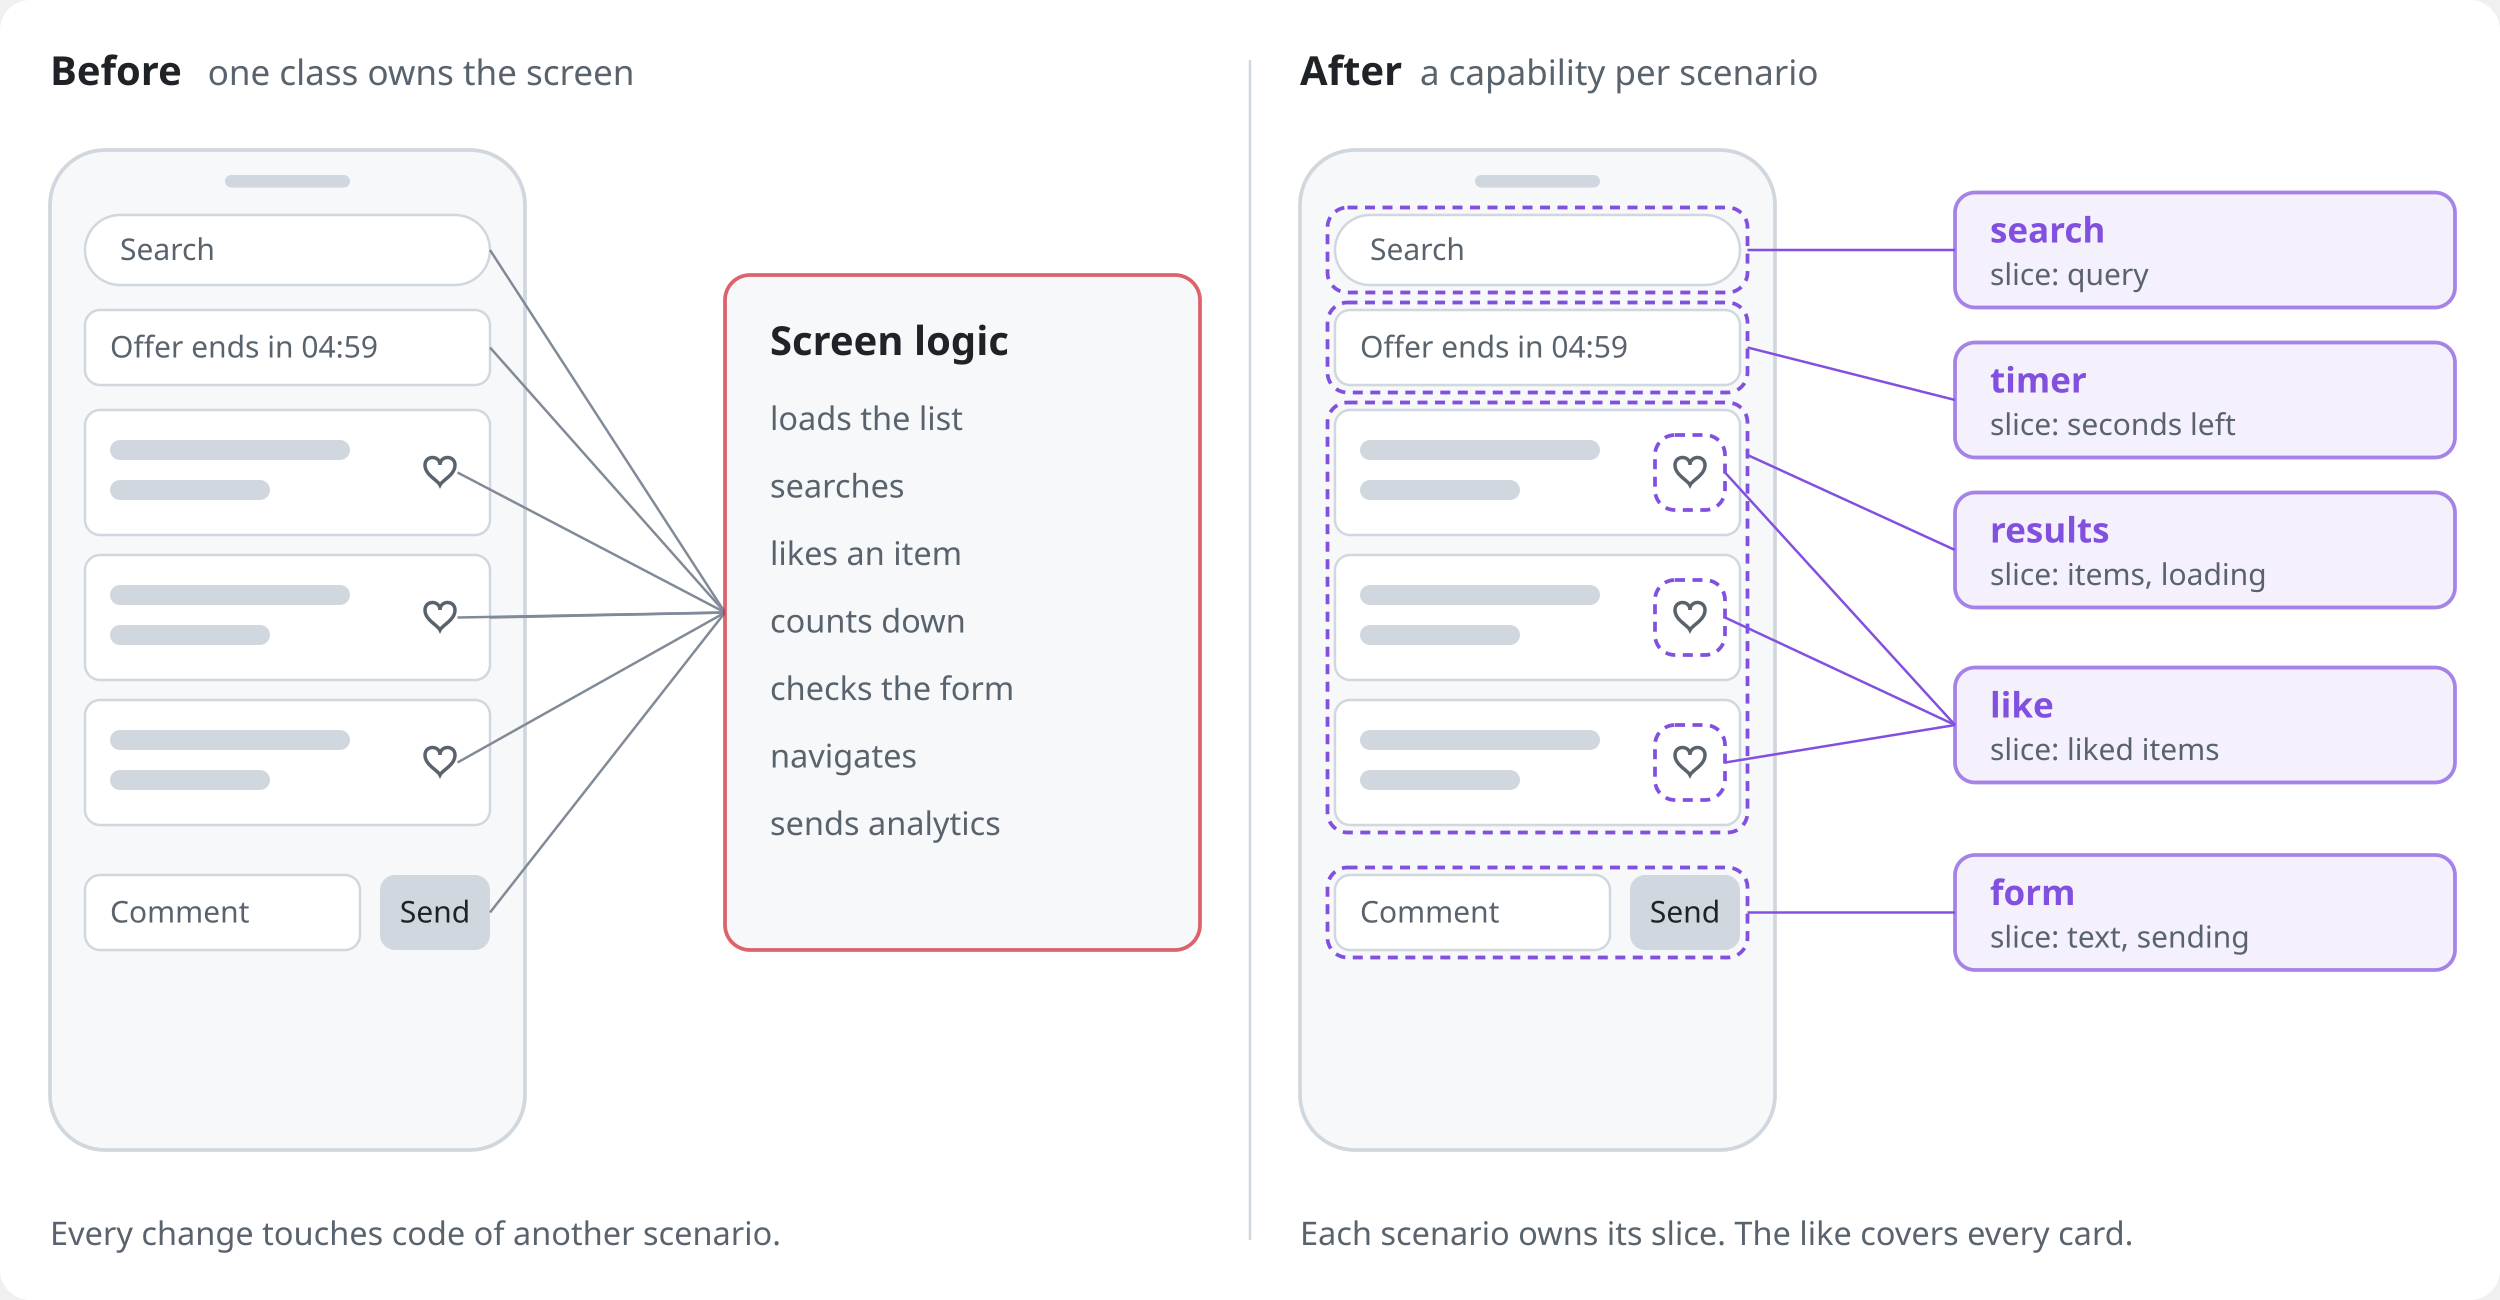
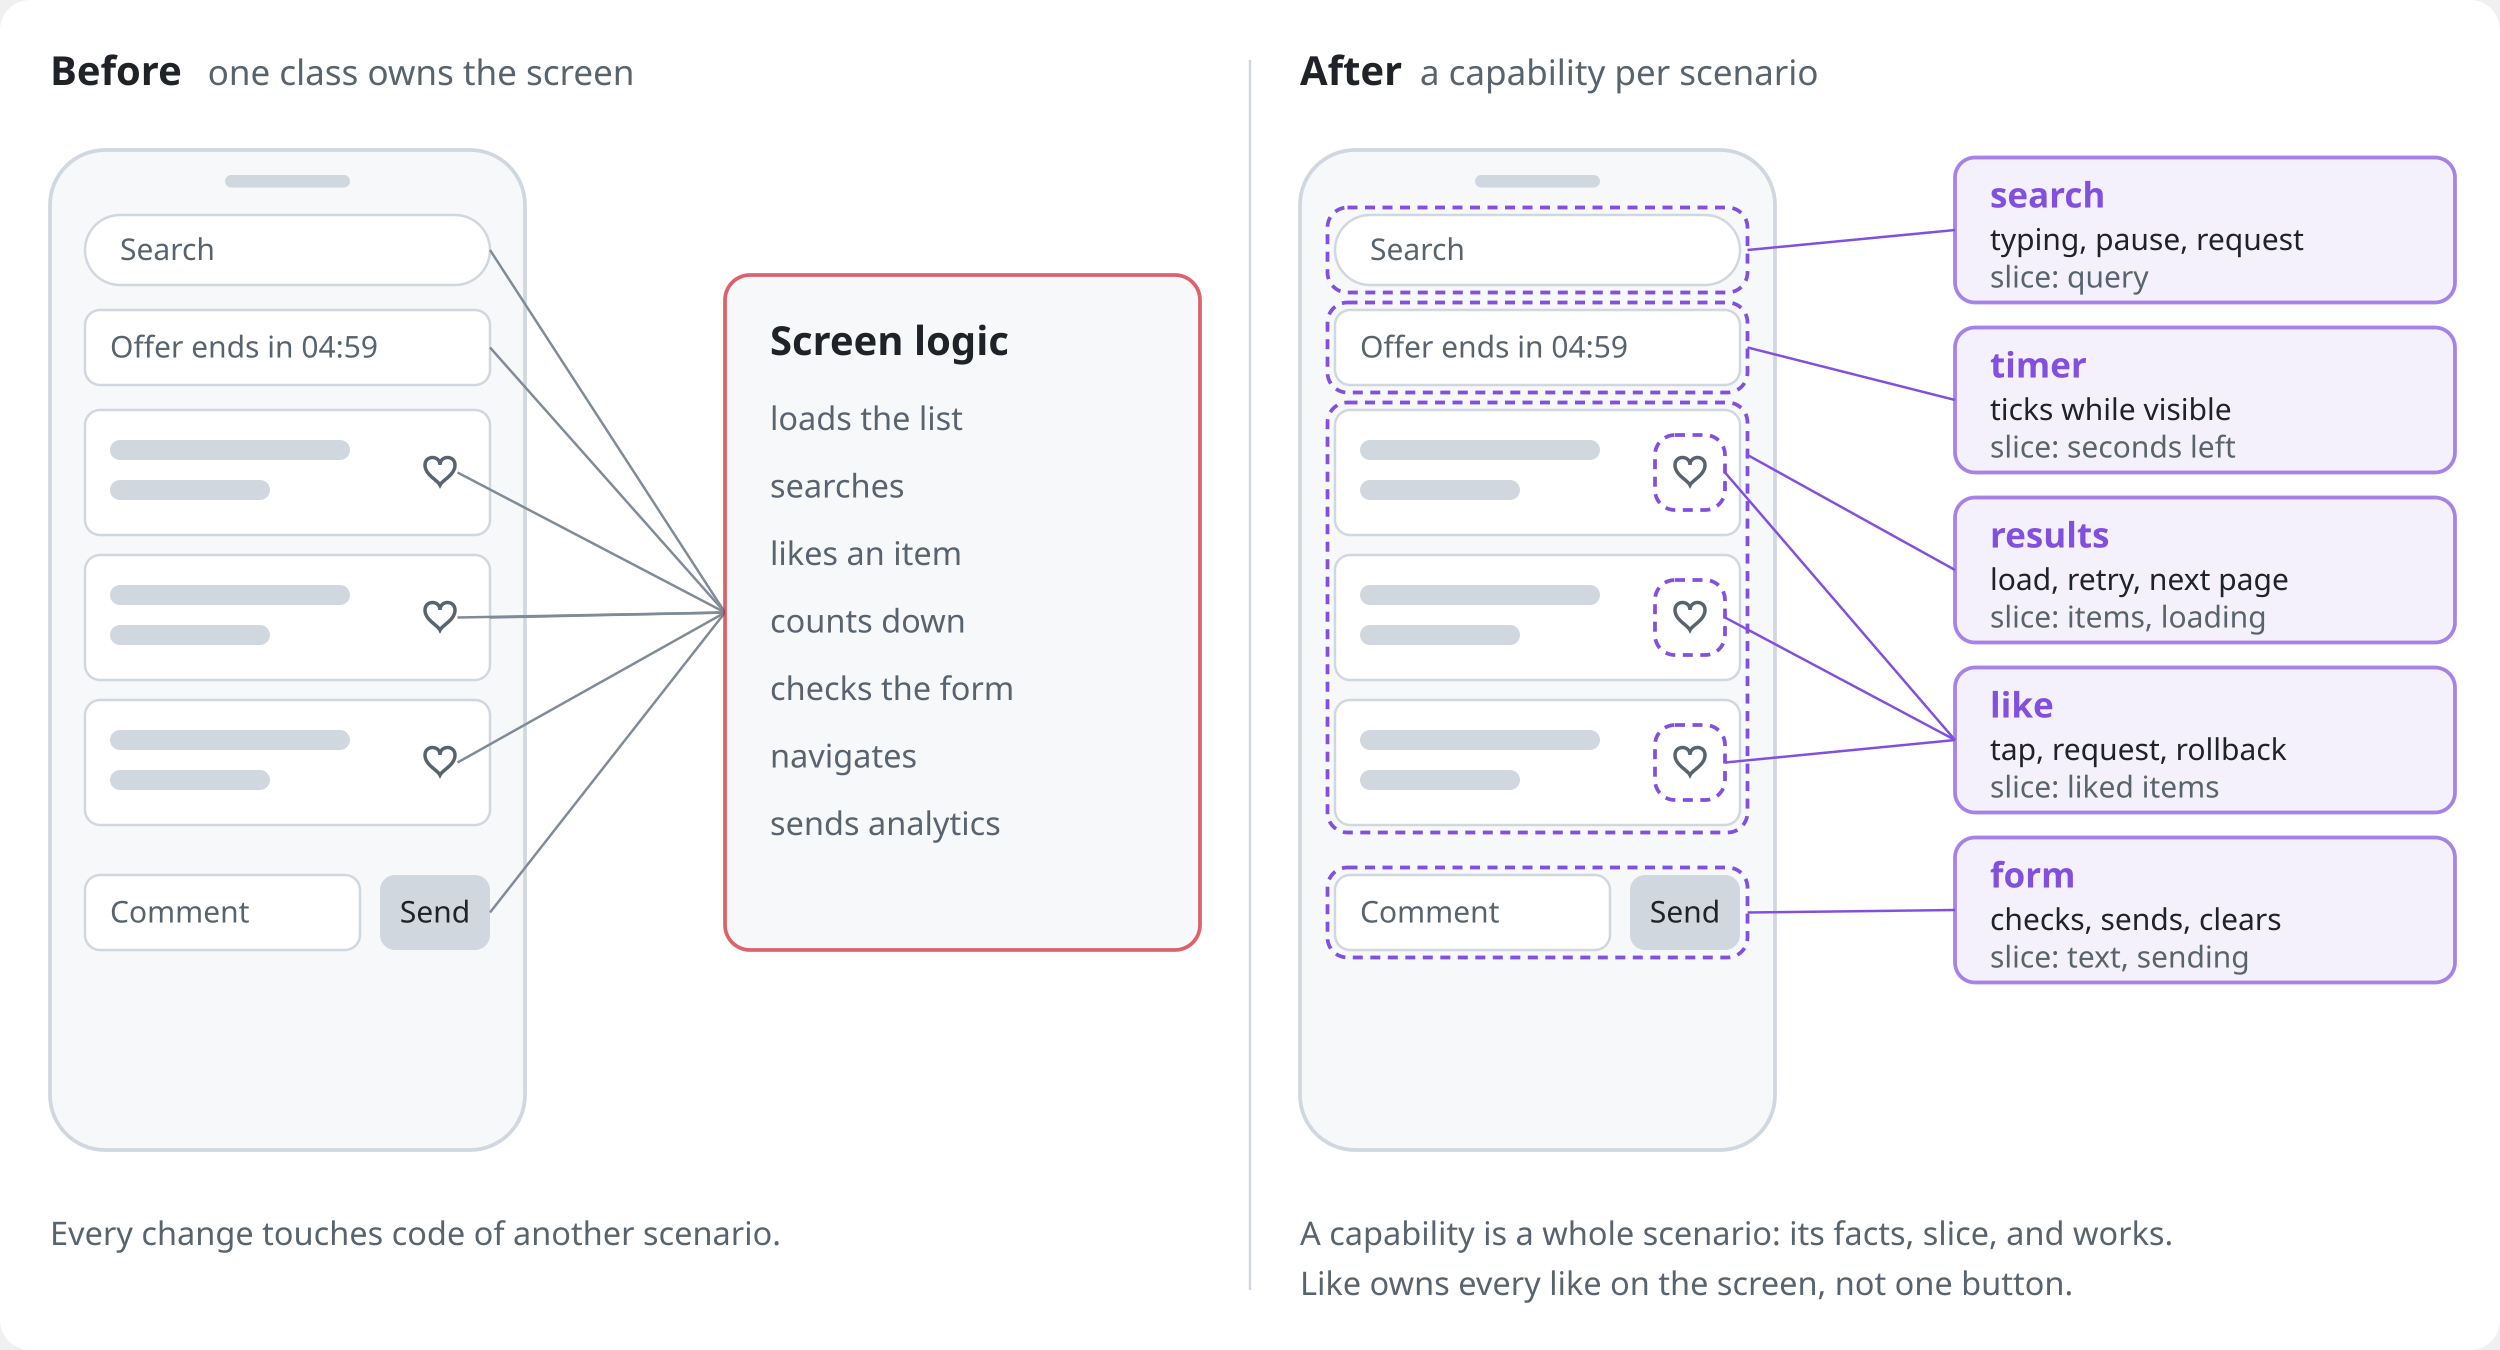
- <svg xmlns="http://www.w3.org/2000/svg" width="1000" height="520" viewBox="0 0 1000 520" font-family="-apple-system, BlinkMacSystemFont, 'Segoe UI', 'Noto Sans', Helvetica, Arial, sans-serif" role="img">
-   <rect width="1000" height="520" rx="12" fill="#ffffff" />
+ <svg xmlns="http://www.w3.org/2000/svg" width="1000" height="540" viewBox="0 0 1000 540" font-family="-apple-system, BlinkMacSystemFont, 'Segoe UI', 'Noto Sans', Helvetica, Arial, sans-serif" role="img">
+   <rect width="1000" height="540" rx="12" fill="#ffffff" />
  <text x="20" y="34" font-size="16" fill="#1f2328" font-weight="700">Before</text>
  <text x="83.08" y="34" font-size="14" fill="#59636e">one class owns the screen</text>
  <rect x="20" y="60" width="190" height="400" rx="22" fill="#f6f8fa" stroke="#d0d7de" stroke-width="1.5" />
  <rect x="90" y="70" width="50" height="5" rx="2.5" fill="#d0d7de" />
  <rect x="34" y="86" width="162" height="28" rx="14" fill="#ffffff" stroke="#d0d7de" stroke-width="1" />
  <text x="48" y="104" font-size="12" fill="#59636e">Search</text>
  <rect x="34" y="124" width="162" height="30" rx="6" fill="#ffffff" stroke="#d0d7de" stroke-width="1" />
  <text x="44" y="143" font-size="12" fill="#59636e">Offer ends in 04:59</text>
  <rect x="34" y="164" width="162" height="50" rx="6" fill="#ffffff" stroke="#d0d7de" stroke-width="1" />
  <rect x="44" y="176" width="96" height="8" rx="4" fill="#d0d7de" />
  <rect x="44" y="192" width="64" height="8" rx="4" fill="#d0d7de" />
  <path d="M170 186 C170 182 176 182 176 186 C176 182 182 182 182 186 C182 190 177 192 176 194 C175 192 170 190 170 186Z" fill="none" stroke="#59636e" stroke-width="1.4" />
  <rect x="34" y="222" width="162" height="50" rx="6" fill="#ffffff" stroke="#d0d7de" stroke-width="1" />
  <rect x="44" y="234" width="96" height="8" rx="4" fill="#d0d7de" />
  <rect x="44" y="250" width="64" height="8" rx="4" fill="#d0d7de" />
  <path d="M170 244 C170 240 176 240 176 244 C176 240 182 240 182 244 C182 248 177 250 176 252 C175 250 170 248 170 244Z" fill="none" stroke="#59636e" stroke-width="1.4" />
  <rect x="34" y="280" width="162" height="50" rx="6" fill="#ffffff" stroke="#d0d7de" stroke-width="1" />
  <rect x="44" y="292" width="96" height="8" rx="4" fill="#d0d7de" />
  <rect x="44" y="308" width="64" height="8" rx="4" fill="#d0d7de" />
  <path d="M170 302 C170 298 176 298 176 302 C176 298 182 298 182 302 C182 306 177 308 176 310 C175 308 170 306 170 302Z" fill="none" stroke="#59636e" stroke-width="1.4" />
  <rect x="34" y="350" width="110" height="30" rx="6" fill="#ffffff" stroke="#d0d7de" stroke-width="1" />
  <text x="44" y="369" font-size="12" fill="#59636e">Comment</text>
  <rect x="152" y="350" width="44" height="30" rx="6" fill="#d0d7de" />
  <text x="174" y="369" font-size="12" fill="#1f2328" text-anchor="middle">Send</text>
  <path d="M196 100 L290 245" fill="none" stroke="#818b98" stroke-width="1" stroke-linejoin="round" />
  <path d="M196 139 L290 245" fill="none" stroke="#818b98" stroke-width="1" stroke-linejoin="round" />
  <path d="M196 247 L290 245" fill="none" stroke="#818b98" stroke-width="1" stroke-linejoin="round" />
  <path d="M196 365 L290 245" fill="none" stroke="#818b98" stroke-width="1" stroke-linejoin="round" />
  <path d="M183 189 L290 245" fill="none" stroke="#818b98" stroke-width="1" stroke-linejoin="round" />
  <path d="M183 247 L290 245" fill="none" stroke="#818b98" stroke-width="1" stroke-linejoin="round" />
  <path d="M183 305 L290 245" fill="none" stroke="#818b98" stroke-width="1" stroke-linejoin="round" />
  <rect x="290" y="110" width="190" height="270" rx="10" fill="#f6f8fa" stroke="#cf222e" stroke-width="1.5" stroke-opacity="0.7" />
  <text x="308" y="142" font-size="16" fill="#1f2328" font-weight="700">Screen logic</text>
  <text x="308" y="172" font-size="13" fill="#59636e">loads the list</text>
  <text x="308" y="199" font-size="13" fill="#59636e">searches</text>
  <text x="308" y="226" font-size="13" fill="#59636e">likes an item</text>
  <text x="308" y="253" font-size="13" fill="#59636e">counts down</text>
  <text x="308" y="280" font-size="13" fill="#59636e">checks the form</text>
  <text x="308" y="307" font-size="13" fill="#59636e">navigates</text>
  <text x="308" y="334" font-size="13" fill="#59636e">sends analytics</text>
  <text x="20" y="498" font-size="13" fill="#59636e">Every change touches code of another scenario.</text>
-   <path d="M500 24 L500 496" stroke="#d0d7de" stroke-width="1" />
+   <path d="M500 24 L500 516" stroke="#d0d7de" stroke-width="1" />
  <text x="520" y="34" font-size="16" fill="#1f2328" font-weight="700">After</text>
  <text x="567.96" y="34" font-size="14" fill="#59636e">a capability per scenario</text>
  <rect x="520" y="60" width="190" height="400" rx="22" fill="#f6f8fa" stroke="#d0d7de" stroke-width="1.5" />
  <rect x="590" y="70" width="50" height="5" rx="2.5" fill="#d0d7de" />
  <rect x="534" y="86" width="162" height="28" rx="14" fill="#ffffff" stroke="#d0d7de" stroke-width="1" />
  <text x="548" y="104" font-size="12" fill="#59636e">Search</text>
  <rect x="534" y="124" width="162" height="30" rx="6" fill="#ffffff" stroke="#d0d7de" stroke-width="1" />
  <text x="544" y="143" font-size="12" fill="#59636e">Offer ends in 04:59</text>
  <rect x="534" y="164" width="162" height="50" rx="6" fill="#ffffff" stroke="#d0d7de" stroke-width="1" />
  <rect x="544" y="176" width="96" height="8" rx="4" fill="#d0d7de" />
  <rect x="544" y="192" width="64" height="8" rx="4" fill="#d0d7de" />
  <path d="M670 186 C670 182 676 182 676 186 C676 182 682 182 682 186 C682 190 677 192 676 194 C675 192 670 190 670 186Z" fill="none" stroke="#59636e" stroke-width="1.4" />
  <rect x="534" y="222" width="162" height="50" rx="6" fill="#ffffff" stroke="#d0d7de" stroke-width="1" />
  <rect x="544" y="234" width="96" height="8" rx="4" fill="#d0d7de" />
  <rect x="544" y="250" width="64" height="8" rx="4" fill="#d0d7de" />
  <path d="M670 244 C670 240 676 240 676 244 C676 240 682 240 682 244 C682 248 677 250 676 252 C675 250 670 248 670 244Z" fill="none" stroke="#59636e" stroke-width="1.4" />
  <rect x="534" y="280" width="162" height="50" rx="6" fill="#ffffff" stroke="#d0d7de" stroke-width="1" />
  <rect x="544" y="292" width="96" height="8" rx="4" fill="#d0d7de" />
  <rect x="544" y="308" width="64" height="8" rx="4" fill="#d0d7de" />
  <path d="M670 302 C670 298 676 298 676 302 C676 298 682 298 682 302 C682 306 677 308 676 310 C675 308 670 306 670 302Z" fill="none" stroke="#59636e" stroke-width="1.4" />
  <rect x="534" y="350" width="110" height="30" rx="6" fill="#ffffff" stroke="#d0d7de" stroke-width="1" />
  <text x="544" y="369" font-size="12" fill="#59636e">Comment</text>
  <rect x="652" y="350" width="44" height="30" rx="6" fill="#d0d7de" />
  <text x="674" y="369" font-size="12" fill="#1f2328" text-anchor="middle">Send</text>
  <rect x="531" y="83" width="168" height="34" rx="8" fill="none" stroke="#8250df" stroke-width="1.5" stroke-dasharray="4 3" />
  <rect x="531" y="121" width="168" height="36" rx="8" fill="none" stroke="#8250df" stroke-width="1.5" stroke-dasharray="4 3" />
  <rect x="531" y="161" width="168" height="172" rx="8" fill="none" stroke="#8250df" stroke-width="1.5" stroke-dasharray="4 3" />
  <rect x="662" y="174" width="28" height="30" rx="8" fill="none" stroke="#8250df" stroke-width="1.5" stroke-dasharray="4 3" />
  <rect x="662" y="232" width="28" height="30" rx="8" fill="none" stroke="#8250df" stroke-width="1.5" stroke-dasharray="4 3" />
  <rect x="662" y="290" width="28" height="30" rx="8" fill="none" stroke="#8250df" stroke-width="1.5" stroke-dasharray="4 3" />
  <rect x="531" y="347" width="168" height="36" rx="8" fill="none" stroke="#8250df" stroke-width="1.5" stroke-dasharray="4 3" />
-   <rect x="782" y="77" width="200" height="46" rx="8" fill="#8250df" fill-opacity="0.08" stroke="#8250df" stroke-width="1.5" stroke-opacity="0.7" />
-   <text x="796" y="97" font-size="14" fill="#8250df" font-weight="700">search</text>
-   <text x="796" y="114" font-size="12" fill="#59636e">slice: query</text>
-   <path d="M699 100 L782 100" fill="none" stroke="#8250df" stroke-width="1" stroke-linejoin="round" />
-   <rect x="782" y="137" width="200" height="46" rx="8" fill="#8250df" fill-opacity="0.08" stroke="#8250df" stroke-width="1.5" stroke-opacity="0.7" />
-   <text x="796" y="157" font-size="14" fill="#8250df" font-weight="700">timer</text>
-   <text x="796" y="174" font-size="12" fill="#59636e">slice: seconds left</text>
+   <rect x="782" y="63" width="200" height="58" rx="8" fill="#8250df" fill-opacity="0.08" stroke="#8250df" stroke-width="1.5" stroke-opacity="0.7" />
+   <text x="796" y="83" font-size="14" fill="#8250df" font-weight="700">search</text>
+   <text x="796" y="100" font-size="12" fill="#1f2328">typing, pause, request</text>
+   <text x="796" y="115" font-size="12" fill="#59636e">slice: query</text>
+   <path d="M699 100 L782 92" fill="none" stroke="#8250df" stroke-width="1" stroke-linejoin="round" />
+   <rect x="782" y="131" width="200" height="58" rx="8" fill="#8250df" fill-opacity="0.08" stroke="#8250df" stroke-width="1.5" stroke-opacity="0.7" />
+   <text x="796" y="151" font-size="14" fill="#8250df" font-weight="700">timer</text>
+   <text x="796" y="168" font-size="12" fill="#1f2328">ticks while visible</text>
+   <text x="796" y="183" font-size="12" fill="#59636e">slice: seconds left</text>
  <path d="M699 139 L782 160" fill="none" stroke="#8250df" stroke-width="1" stroke-linejoin="round" />
-   <rect x="782" y="197" width="200" height="46" rx="8" fill="#8250df" fill-opacity="0.08" stroke="#8250df" stroke-width="1.5" stroke-opacity="0.7" />
-   <text x="796" y="217" font-size="14" fill="#8250df" font-weight="700">results</text>
-   <text x="796" y="234" font-size="12" fill="#59636e">slice: items, loading</text>
-   <path d="M699 182 L782 220" fill="none" stroke="#8250df" stroke-width="1" stroke-linejoin="round" />
-   <rect x="782" y="267" width="200" height="46" rx="8" fill="#8250df" fill-opacity="0.08" stroke="#8250df" stroke-width="1.5" stroke-opacity="0.7" />
+   <rect x="782" y="199" width="200" height="58" rx="8" fill="#8250df" fill-opacity="0.08" stroke="#8250df" stroke-width="1.5" stroke-opacity="0.7" />
+   <text x="796" y="219" font-size="14" fill="#8250df" font-weight="700">results</text>
+   <text x="796" y="236" font-size="12" fill="#1f2328">load, retry, next page</text>
+   <text x="796" y="251" font-size="12" fill="#59636e">slice: items, loading</text>
+   <path d="M699 182 L782 228" fill="none" stroke="#8250df" stroke-width="1" stroke-linejoin="round" />
+   <rect x="782" y="267" width="200" height="58" rx="8" fill="#8250df" fill-opacity="0.08" stroke="#8250df" stroke-width="1.5" stroke-opacity="0.7" />
  <text x="796" y="287" font-size="14" fill="#8250df" font-weight="700">like</text>
-   <text x="796" y="304" font-size="12" fill="#59636e">slice: liked items</text>
-   <path d="M690 189 L782 290" fill="none" stroke="#8250df" stroke-width="1" stroke-linejoin="round" />
-   <path d="M690 247 L782 290" fill="none" stroke="#8250df" stroke-width="1" stroke-linejoin="round" />
-   <path d="M690 305 L782 290" fill="none" stroke="#8250df" stroke-width="1" stroke-linejoin="round" />
-   <rect x="782" y="342" width="200" height="46" rx="8" fill="#8250df" fill-opacity="0.08" stroke="#8250df" stroke-width="1.5" stroke-opacity="0.7" />
-   <text x="796" y="362" font-size="14" fill="#8250df" font-weight="700">form</text>
-   <text x="796" y="379" font-size="12" fill="#59636e">slice: text, sending</text>
-   <path d="M699 365 L782 365" fill="none" stroke="#8250df" stroke-width="1" stroke-linejoin="round" />
-   <text x="520" y="498" font-size="13" fill="#59636e">Each scenario owns its slice. The like covers every card.</text>
+   <text x="796" y="304" font-size="12" fill="#1f2328">tap, request, rollback</text>
+   <text x="796" y="319" font-size="12" fill="#59636e">slice: liked items</text>
+   <path d="M690 189 L782 296" fill="none" stroke="#8250df" stroke-width="1" stroke-linejoin="round" />
+   <path d="M690 247 L782 296" fill="none" stroke="#8250df" stroke-width="1" stroke-linejoin="round" />
+   <path d="M690 305 L782 296" fill="none" stroke="#8250df" stroke-width="1" stroke-linejoin="round" />
+   <rect x="782" y="335" width="200" height="58" rx="8" fill="#8250df" fill-opacity="0.08" stroke="#8250df" stroke-width="1.5" stroke-opacity="0.7" />
+   <text x="796" y="355" font-size="14" fill="#8250df" font-weight="700">form</text>
+   <text x="796" y="372" font-size="12" fill="#1f2328">checks, sends, clears</text>
+   <text x="796" y="387" font-size="12" fill="#59636e">slice: text, sending</text>
+   <path d="M699 365 L782 364" fill="none" stroke="#8250df" stroke-width="1" stroke-linejoin="round" />
+   <text x="520" y="498" font-size="13" fill="#59636e">A capability is a whole scenario: its facts, slice, and works.</text>
+   <text x="520" y="518" font-size="13" fill="#59636e">Like owns every like on the screen, not one button.</text>
</svg>
